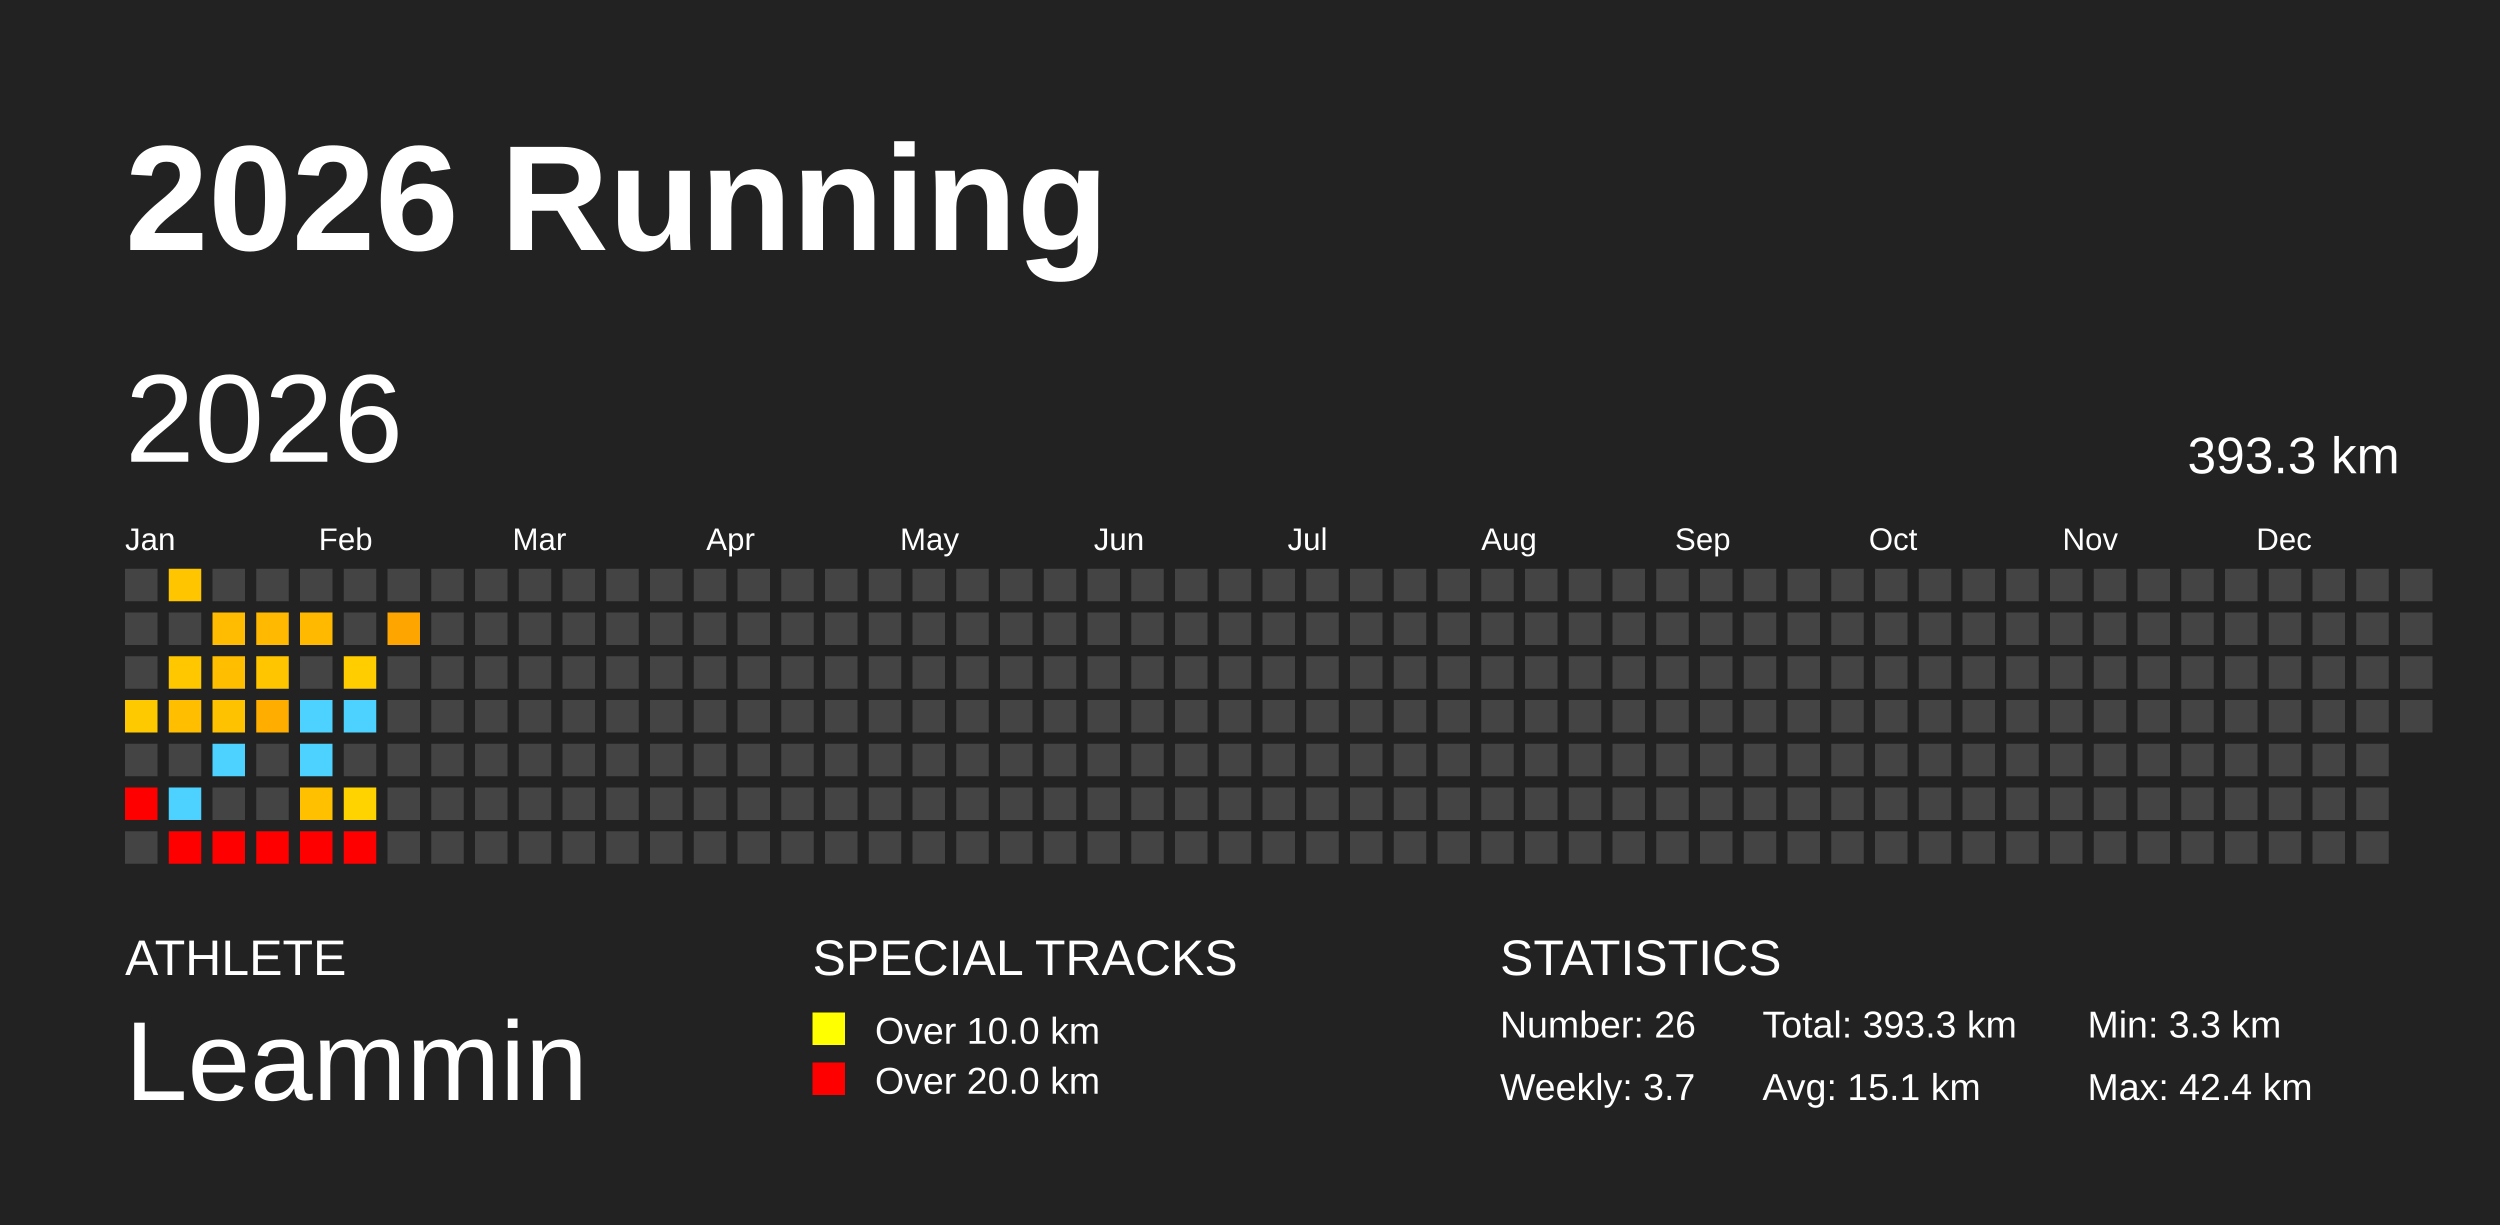
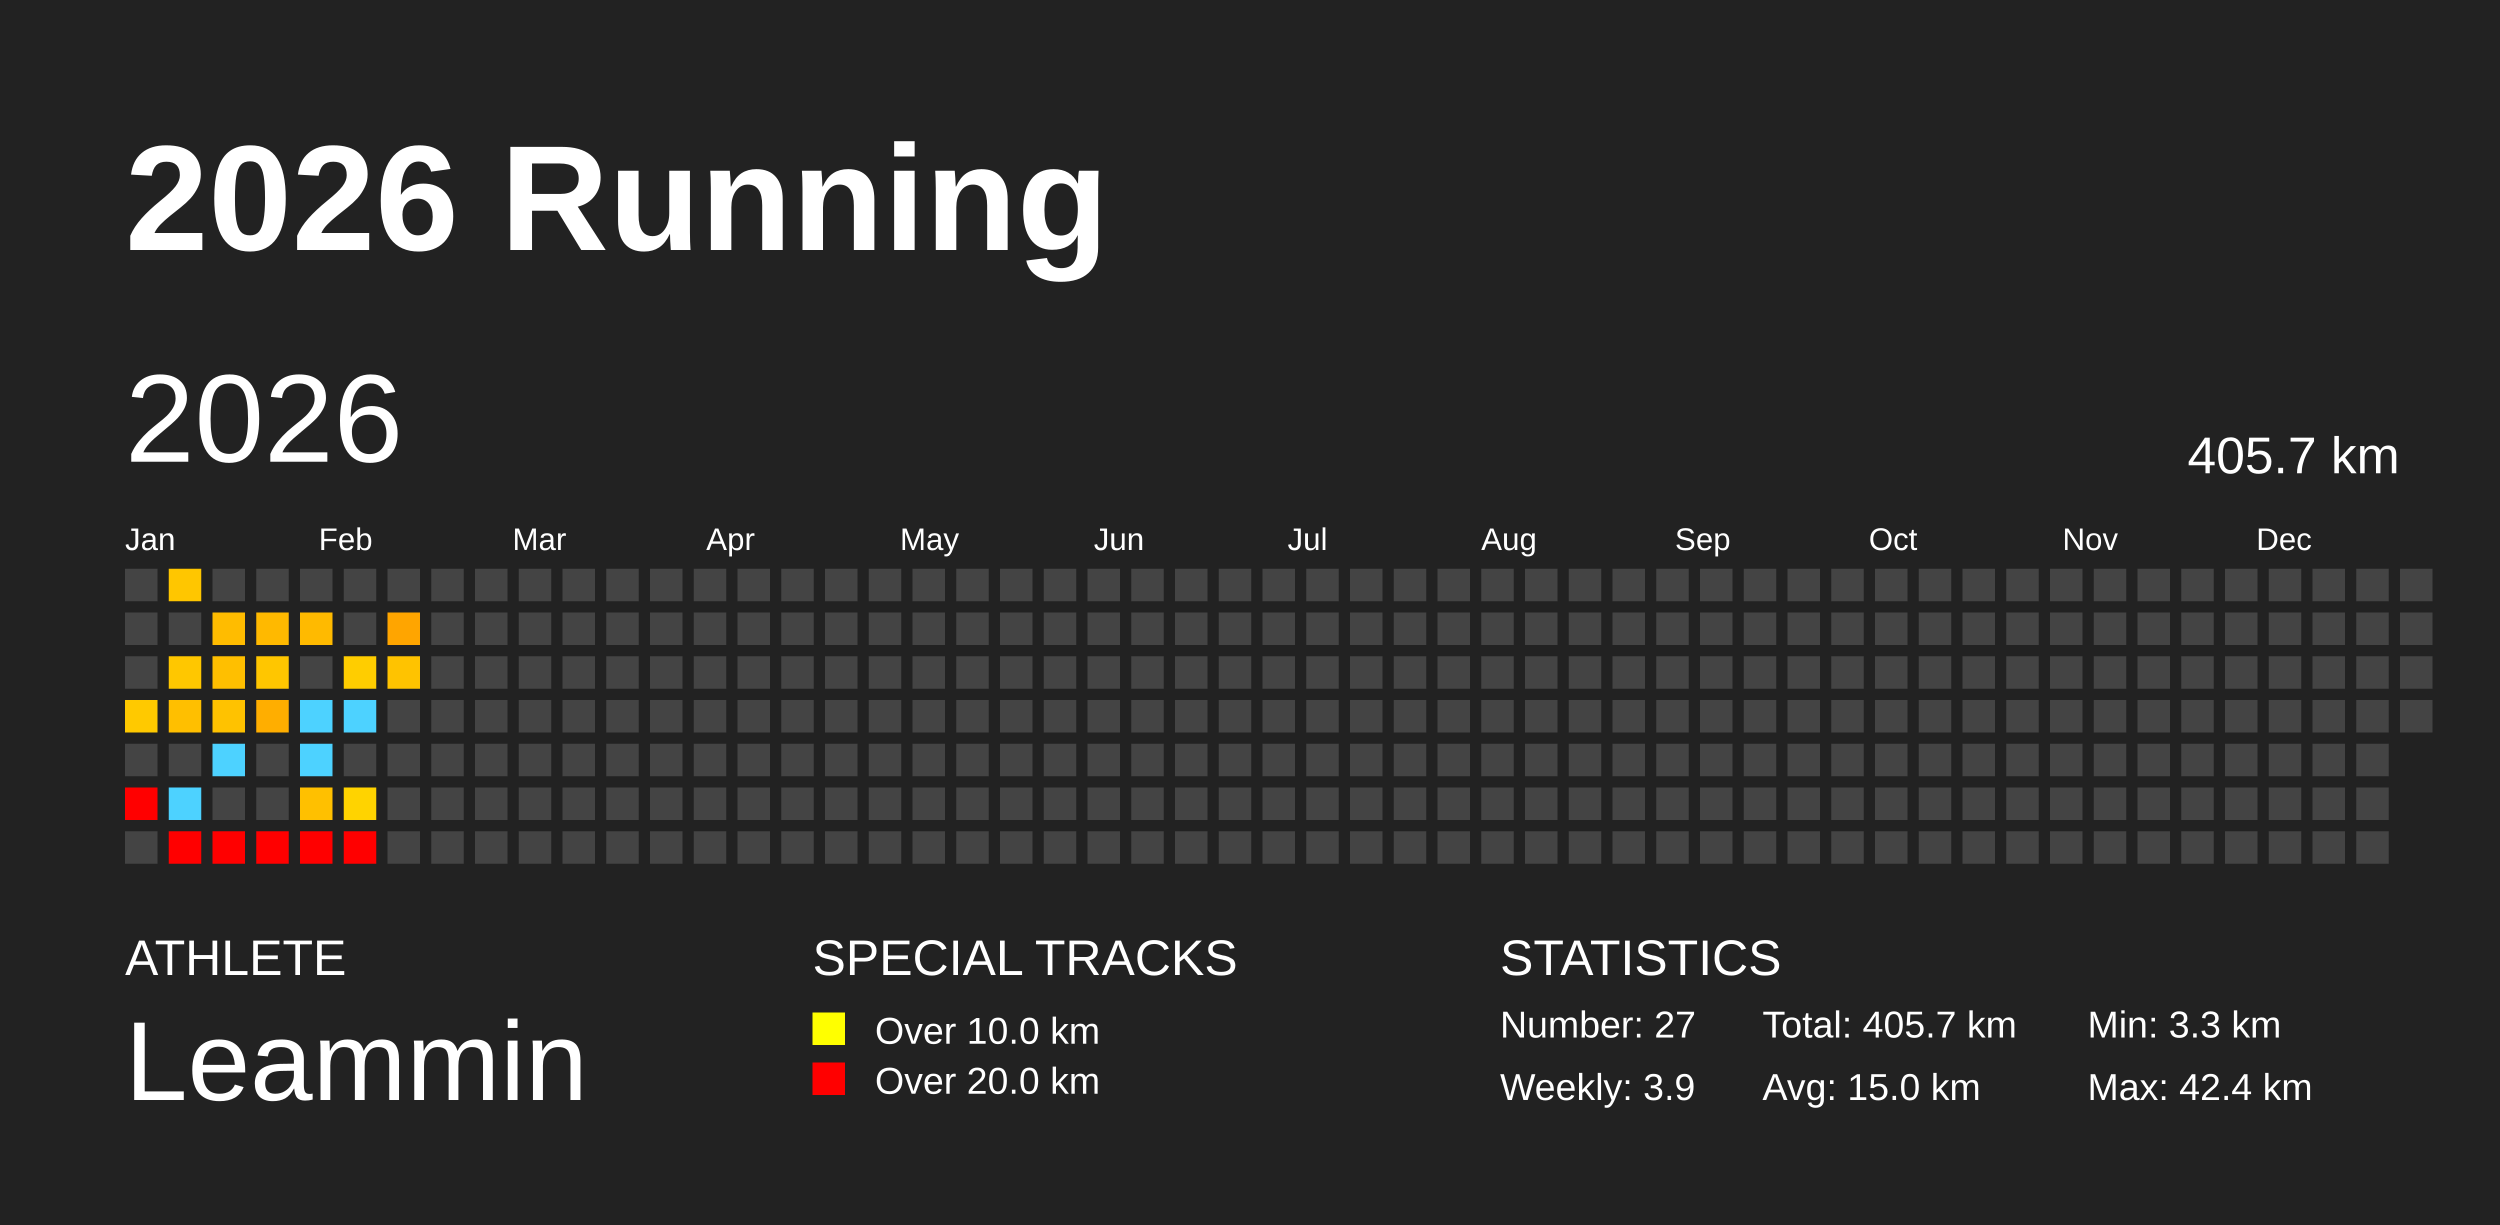
<svg xmlns="http://www.w3.org/2000/svg" baseProfile="full" height="98mm" version="1.1" viewBox="0,0,200,98" width="200mm">
  <defs />
  <rect fill="#222222" height="98" width="200" x="0" y="0" />
  <text fill="#FFFFFF" style="font-size:12px; font-family:Arial; font-weight:bold;" x="10" y="20">2026 Running</text>
  <text fill="#FFFFFF" style="font-size:4px; font-family:Arial" x="10" y="78">ATHLETE</text>
  <text fill="#FFFFFF" style="font-size:9px; font-family:Arial" x="10" y="88">Leammin</text>
  <text fill="#FFFFFF" style="font-size:4px; font-family:Arial" x="65" y="78">SPECIAL TRACKS</text>
  <rect fill="yellow" height="2.6" width="2.6" x="65" y="81" />
  <text fill="#FFFFFF" style="font-size:3px; font-family:Arial" x="70" y="83.5">Over 10.0 km</text>
  <rect fill="red" height="2.6" width="2.6" x="65" y="85" />
  <text fill="#FFFFFF" style="font-size:3px; font-family:Arial" x="70" y="87.5">Over 20.0 km</text>
  <text fill="#FFFFFF" style="font-size:4px; font-family:Arial" x="120" y="78">STATISTICS</text>
-   <text fill="#FFFFFF" style="font-size:3px; font-family:Arial" x="120" y="83">Number: 26</text>
-   <text fill="#FFFFFF" style="font-size:3px; font-family:Arial" x="120" y="88">Weekly: 3.7</text>
-   <text fill="#FFFFFF" style="font-size:3px; font-family:Arial" x="141" y="83">Total: 393.3 km</text>
-   <text fill="#FFFFFF" style="font-size:3px; font-family:Arial" x="141" y="88">Avg: 15.1 km</text>
+   <text fill="#FFFFFF" style="font-size:3px; font-family:Arial" x="120" y="83">Number: 27</text>
+   <text fill="#FFFFFF" style="font-size:3px; font-family:Arial" x="120" y="88">Weekly: 3.9</text>
+   <text fill="#FFFFFF" style="font-size:3px; font-family:Arial" x="141" y="83">Total: 405.7 km</text>
+   <text fill="#FFFFFF" style="font-size:3px; font-family:Arial" x="141" y="88">Avg: 15.0 km</text>
  <text fill="#FFFFFF" style="font-size:3px; font-family:Arial" x="167" y="83">Min: 3.3 km</text>
  <text fill="#FFFFFF" style="font-size:3px; font-family:Arial" x="167" y="88">Max: 42.4 km</text>
  <text dominant-baseline="hanging" fill="#FFFFFF" style="font-size:10.0px; font-family:Arial;" x="10" y="30">2026</text>
-   <text dominant-baseline="hanging" fill="#FFFFFF" style="font-size:4.125px; font-family:Arial;" x="175" y="35">393.3 km</text>
+   <text dominant-baseline="hanging" fill="#FFFFFF" style="font-size:4.125px; font-family:Arial;" x="175" y="35">405.7 km</text>
  <text fill="#FFFFFF" style="font-size:2.5px; font-family:Arial" x="10.0" y="44">Jan</text>
  <text fill="#FFFFFF" style="font-size:2.5px; font-family:Arial" x="25.5" y="44">Feb</text>
  <text fill="#FFFFFF" style="font-size:2.5px; font-family:Arial" x="41.0" y="44">Mar</text>
  <text fill="#FFFFFF" style="font-size:2.5px; font-family:Arial" x="56.5" y="44">Apr</text>
  <text fill="#FFFFFF" style="font-size:2.5px; font-family:Arial" x="72.0" y="44">May</text>
  <text fill="#FFFFFF" style="font-size:2.5px; font-family:Arial" x="87.5" y="44">Jun</text>
  <text fill="#FFFFFF" style="font-size:2.5px; font-family:Arial" x="103.0" y="44">Jul</text>
  <text fill="#FFFFFF" style="font-size:2.5px; font-family:Arial" x="118.5" y="44">Aug</text>
  <text fill="#FFFFFF" style="font-size:2.5px; font-family:Arial" x="134.0" y="44">Sep</text>
  <text fill="#FFFFFF" style="font-size:2.5px; font-family:Arial" x="149.5" y="44">Oct</text>
  <text fill="#FFFFFF" style="font-size:2.5px; font-family:Arial" x="165.0" y="44">Nov</text>
  <text fill="#FFFFFF" style="font-size:2.5px; font-family:Arial" x="180.5" y="44">Dec</text>
  <rect fill="#444444" height="2.6" width="2.6" x="10.0" y="45.5" />
  <rect fill="#444444" height="2.6" width="2.6" x="10.0" y="49.0" />
  <rect fill="#444444" height="2.6" width="2.6" x="10.0" y="52.5" />
  <rect fill="#ffc900" height="2.6" width="2.6" x="10.0" y="56.0" />
  <rect fill="#444444" height="2.6" width="2.6" x="10.0" y="59.5" />
  <rect fill="red" height="2.6" width="2.6" x="10.0" y="63.0" />
  <rect fill="#444444" height="2.6" width="2.6" x="10.0" y="66.5" />
  <rect fill="#ffc600" height="2.6" width="2.6" x="13.5" y="45.5" />
  <rect fill="#444444" height="2.6" width="2.6" x="13.5" y="49.0" />
  <rect fill="#ffc700" height="2.6" width="2.6" x="13.5" y="52.5" />
  <rect fill="#ffbf00" height="2.6" width="2.6" x="13.5" y="56.0" />
  <rect fill="#444444" height="2.6" width="2.6" x="13.5" y="59.5" />
  <rect fill="#4dd2ff" height="2.6" width="2.6" x="13.5" y="63.0" />
  <rect fill="red" height="2.6" width="2.6" x="13.5" y="66.5" />
  <rect fill="#444444" height="2.6" width="2.6" x="17.0" y="45.5" />
  <rect fill="#ffbc00" height="2.6" width="2.6" x="17.0" y="49.0" />
  <rect fill="#ffbf00" height="2.6" width="2.6" x="17.0" y="52.5" />
  <rect fill="#ffc200" height="2.6" width="2.6" x="17.0" y="56.0" />
  <rect fill="#4dd2ff" height="2.6" width="2.6" x="17.0" y="59.5" />
  <rect fill="#444444" height="2.6" width="2.6" x="17.0" y="63.0" />
  <rect fill="red" height="2.6" width="2.6" x="17.0" y="66.5" />
  <rect fill="#444444" height="2.6" width="2.6" x="20.5" y="45.5" />
  <rect fill="#ffb900" height="2.6" width="2.6" x="20.5" y="49.0" />
  <rect fill="#ffc600" height="2.6" width="2.6" x="20.5" y="52.5" />
  <rect fill="#ffae00" height="2.6" width="2.6" x="20.5" y="56.0" />
  <rect fill="#444444" height="2.6" width="2.6" x="20.5" y="59.5" />
  <rect fill="#444444" height="2.6" width="2.6" x="20.5" y="63.0" />
  <rect fill="red" height="2.6" width="2.6" x="20.5" y="66.5" />
  <rect fill="#444444" height="2.6" width="2.6" x="24.0" y="45.5" />
  <rect fill="#ffba00" height="2.6" width="2.6" x="24.0" y="49.0" />
  <rect fill="#444444" height="2.6" width="2.6" x="24.0" y="52.5" />
  <rect fill="#4dd2ff" height="2.6" width="2.6" x="24.0" y="56.0" />
  <rect fill="#4dd2ff" height="2.6" width="2.6" x="24.0" y="59.5" />
  <rect fill="#ffc000" height="2.6" width="2.6" x="24.0" y="63.0" />
  <rect fill="red" height="2.6" width="2.6" x="24.0" y="66.5" />
  <rect fill="#444444" height="2.6" width="2.6" x="27.5" y="45.5" />
  <rect fill="#444444" height="2.6" width="2.6" x="27.5" y="49.0" />
  <rect fill="#ffcd00" height="2.6" width="2.6" x="27.5" y="52.5" />
  <rect fill="#4dd2ff" height="2.6" width="2.6" x="27.5" y="56.0" />
  <rect fill="#444444" height="2.6" width="2.6" x="27.5" y="59.5" />
  <rect fill="#ffd300" height="2.6" width="2.6" x="27.5" y="63.0" />
  <rect fill="red" height="2.6" width="2.6" x="27.5" y="66.5" />
  <rect fill="#444444" height="2.6" width="2.6" x="31.0" y="45.5" />
  <rect fill="#ffa500" height="2.6" width="2.6" x="31.0" y="49.0" />
-   <rect fill="#444444" height="2.6" width="2.6" x="31.0" y="52.5" />
+   <rect fill="#ffc300" height="2.6" width="2.6" x="31.0" y="52.5" />
  <rect fill="#444444" height="2.6" width="2.6" x="31.0" y="56.0" />
  <rect fill="#444444" height="2.6" width="2.6" x="31.0" y="59.5" />
  <rect fill="#444444" height="2.6" width="2.6" x="31.0" y="63.0" />
  <rect fill="#444444" height="2.6" width="2.6" x="31.0" y="66.5" />
  <rect fill="#444444" height="2.6" width="2.6" x="34.5" y="45.5" />
  <rect fill="#444444" height="2.6" width="2.6" x="34.5" y="49.0" />
  <rect fill="#444444" height="2.6" width="2.6" x="34.5" y="52.5" />
  <rect fill="#444444" height="2.6" width="2.6" x="34.5" y="56.0" />
  <rect fill="#444444" height="2.6" width="2.6" x="34.5" y="59.5" />
  <rect fill="#444444" height="2.6" width="2.6" x="34.5" y="63.0" />
  <rect fill="#444444" height="2.6" width="2.6" x="34.5" y="66.5" />
  <rect fill="#444444" height="2.6" width="2.6" x="38.0" y="45.5" />
  <rect fill="#444444" height="2.6" width="2.6" x="38.0" y="49.0" />
  <rect fill="#444444" height="2.6" width="2.6" x="38.0" y="52.5" />
  <rect fill="#444444" height="2.6" width="2.6" x="38.0" y="56.0" />
  <rect fill="#444444" height="2.6" width="2.6" x="38.0" y="59.5" />
  <rect fill="#444444" height="2.6" width="2.6" x="38.0" y="63.0" />
  <rect fill="#444444" height="2.6" width="2.6" x="38.0" y="66.5" />
  <rect fill="#444444" height="2.6" width="2.6" x="41.5" y="45.5" />
  <rect fill="#444444" height="2.6" width="2.6" x="41.5" y="49.0" />
  <rect fill="#444444" height="2.6" width="2.6" x="41.5" y="52.5" />
  <rect fill="#444444" height="2.6" width="2.6" x="41.5" y="56.0" />
  <rect fill="#444444" height="2.6" width="2.6" x="41.5" y="59.5" />
  <rect fill="#444444" height="2.6" width="2.6" x="41.5" y="63.0" />
  <rect fill="#444444" height="2.6" width="2.6" x="41.5" y="66.5" />
  <rect fill="#444444" height="2.6" width="2.6" x="45.0" y="45.5" />
  <rect fill="#444444" height="2.6" width="2.6" x="45.0" y="49.0" />
  <rect fill="#444444" height="2.6" width="2.6" x="45.0" y="52.5" />
  <rect fill="#444444" height="2.6" width="2.6" x="45.0" y="56.0" />
  <rect fill="#444444" height="2.6" width="2.6" x="45.0" y="59.5" />
  <rect fill="#444444" height="2.6" width="2.6" x="45.0" y="63.0" />
  <rect fill="#444444" height="2.6" width="2.6" x="45.0" y="66.5" />
  <rect fill="#444444" height="2.6" width="2.6" x="48.5" y="45.5" />
  <rect fill="#444444" height="2.6" width="2.6" x="48.5" y="49.0" />
  <rect fill="#444444" height="2.6" width="2.6" x="48.5" y="52.5" />
  <rect fill="#444444" height="2.6" width="2.6" x="48.5" y="56.0" />
  <rect fill="#444444" height="2.6" width="2.6" x="48.5" y="59.5" />
  <rect fill="#444444" height="2.6" width="2.6" x="48.5" y="63.0" />
  <rect fill="#444444" height="2.6" width="2.6" x="48.5" y="66.5" />
  <rect fill="#444444" height="2.6" width="2.6" x="52.0" y="45.5" />
  <rect fill="#444444" height="2.6" width="2.6" x="52.0" y="49.0" />
  <rect fill="#444444" height="2.6" width="2.6" x="52.0" y="52.5" />
  <rect fill="#444444" height="2.6" width="2.6" x="52.0" y="56.0" />
  <rect fill="#444444" height="2.6" width="2.6" x="52.0" y="59.5" />
  <rect fill="#444444" height="2.6" width="2.6" x="52.0" y="63.0" />
  <rect fill="#444444" height="2.6" width="2.6" x="52.0" y="66.5" />
  <rect fill="#444444" height="2.6" width="2.6" x="55.5" y="45.5" />
  <rect fill="#444444" height="2.6" width="2.6" x="55.5" y="49.0" />
  <rect fill="#444444" height="2.6" width="2.6" x="55.5" y="52.5" />
  <rect fill="#444444" height="2.6" width="2.6" x="55.5" y="56.0" />
  <rect fill="#444444" height="2.6" width="2.6" x="55.5" y="59.5" />
  <rect fill="#444444" height="2.6" width="2.6" x="55.5" y="63.0" />
  <rect fill="#444444" height="2.6" width="2.6" x="55.5" y="66.5" />
  <rect fill="#444444" height="2.6" width="2.6" x="59.0" y="45.5" />
  <rect fill="#444444" height="2.6" width="2.6" x="59.0" y="49.0" />
  <rect fill="#444444" height="2.6" width="2.6" x="59.0" y="52.5" />
  <rect fill="#444444" height="2.6" width="2.6" x="59.0" y="56.0" />
  <rect fill="#444444" height="2.6" width="2.6" x="59.0" y="59.5" />
  <rect fill="#444444" height="2.6" width="2.6" x="59.0" y="63.0" />
  <rect fill="#444444" height="2.6" width="2.6" x="59.0" y="66.5" />
  <rect fill="#444444" height="2.6" width="2.6" x="62.5" y="45.5" />
  <rect fill="#444444" height="2.6" width="2.6" x="62.5" y="49.0" />
  <rect fill="#444444" height="2.6" width="2.6" x="62.5" y="52.5" />
  <rect fill="#444444" height="2.6" width="2.6" x="62.5" y="56.0" />
  <rect fill="#444444" height="2.6" width="2.6" x="62.5" y="59.5" />
  <rect fill="#444444" height="2.6" width="2.6" x="62.5" y="63.0" />
  <rect fill="#444444" height="2.6" width="2.6" x="62.5" y="66.5" />
  <rect fill="#444444" height="2.6" width="2.6" x="66.0" y="45.5" />
  <rect fill="#444444" height="2.6" width="2.6" x="66.0" y="49.0" />
  <rect fill="#444444" height="2.6" width="2.6" x="66.0" y="52.5" />
  <rect fill="#444444" height="2.6" width="2.6" x="66.0" y="56.0" />
  <rect fill="#444444" height="2.6" width="2.6" x="66.0" y="59.5" />
  <rect fill="#444444" height="2.6" width="2.6" x="66.0" y="63.0" />
  <rect fill="#444444" height="2.6" width="2.6" x="66.0" y="66.5" />
  <rect fill="#444444" height="2.6" width="2.6" x="69.5" y="45.5" />
  <rect fill="#444444" height="2.6" width="2.6" x="69.5" y="49.0" />
  <rect fill="#444444" height="2.6" width="2.6" x="69.5" y="52.5" />
  <rect fill="#444444" height="2.6" width="2.6" x="69.5" y="56.0" />
  <rect fill="#444444" height="2.6" width="2.6" x="69.5" y="59.5" />
  <rect fill="#444444" height="2.6" width="2.6" x="69.5" y="63.0" />
  <rect fill="#444444" height="2.6" width="2.6" x="69.5" y="66.5" />
  <rect fill="#444444" height="2.6" width="2.6" x="73.0" y="45.5" />
  <rect fill="#444444" height="2.6" width="2.6" x="73.0" y="49.0" />
  <rect fill="#444444" height="2.6" width="2.6" x="73.0" y="52.5" />
  <rect fill="#444444" height="2.6" width="2.6" x="73.0" y="56.0" />
  <rect fill="#444444" height="2.6" width="2.6" x="73.0" y="59.5" />
  <rect fill="#444444" height="2.6" width="2.6" x="73.0" y="63.0" />
  <rect fill="#444444" height="2.6" width="2.6" x="73.0" y="66.5" />
  <rect fill="#444444" height="2.6" width="2.6" x="76.5" y="45.5" />
  <rect fill="#444444" height="2.6" width="2.6" x="76.5" y="49.0" />
  <rect fill="#444444" height="2.6" width="2.6" x="76.5" y="52.5" />
  <rect fill="#444444" height="2.6" width="2.6" x="76.5" y="56.0" />
  <rect fill="#444444" height="2.6" width="2.6" x="76.5" y="59.5" />
  <rect fill="#444444" height="2.6" width="2.6" x="76.5" y="63.0" />
  <rect fill="#444444" height="2.6" width="2.6" x="76.5" y="66.5" />
  <rect fill="#444444" height="2.6" width="2.6" x="80.0" y="45.5" />
  <rect fill="#444444" height="2.6" width="2.6" x="80.0" y="49.0" />
  <rect fill="#444444" height="2.6" width="2.6" x="80.0" y="52.5" />
  <rect fill="#444444" height="2.6" width="2.6" x="80.0" y="56.0" />
  <rect fill="#444444" height="2.6" width="2.6" x="80.0" y="59.5" />
  <rect fill="#444444" height="2.6" width="2.6" x="80.0" y="63.0" />
  <rect fill="#444444" height="2.6" width="2.6" x="80.0" y="66.5" />
  <rect fill="#444444" height="2.6" width="2.6" x="83.5" y="45.5" />
  <rect fill="#444444" height="2.6" width="2.6" x="83.5" y="49.0" />
  <rect fill="#444444" height="2.6" width="2.6" x="83.5" y="52.5" />
  <rect fill="#444444" height="2.6" width="2.6" x="83.5" y="56.0" />
  <rect fill="#444444" height="2.6" width="2.6" x="83.5" y="59.5" />
  <rect fill="#444444" height="2.6" width="2.6" x="83.5" y="63.0" />
  <rect fill="#444444" height="2.6" width="2.6" x="83.5" y="66.5" />
  <rect fill="#444444" height="2.6" width="2.6" x="87.0" y="45.5" />
  <rect fill="#444444" height="2.6" width="2.6" x="87.0" y="49.0" />
  <rect fill="#444444" height="2.6" width="2.6" x="87.0" y="52.5" />
  <rect fill="#444444" height="2.6" width="2.6" x="87.0" y="56.0" />
  <rect fill="#444444" height="2.6" width="2.6" x="87.0" y="59.5" />
  <rect fill="#444444" height="2.6" width="2.6" x="87.0" y="63.0" />
  <rect fill="#444444" height="2.6" width="2.6" x="87.0" y="66.5" />
  <rect fill="#444444" height="2.6" width="2.6" x="90.5" y="45.5" />
  <rect fill="#444444" height="2.6" width="2.6" x="90.5" y="49.0" />
  <rect fill="#444444" height="2.6" width="2.6" x="90.5" y="52.5" />
  <rect fill="#444444" height="2.6" width="2.6" x="90.5" y="56.0" />
  <rect fill="#444444" height="2.6" width="2.6" x="90.5" y="59.5" />
  <rect fill="#444444" height="2.6" width="2.6" x="90.5" y="63.0" />
  <rect fill="#444444" height="2.6" width="2.6" x="90.5" y="66.5" />
  <rect fill="#444444" height="2.6" width="2.6" x="94.0" y="45.5" />
  <rect fill="#444444" height="2.6" width="2.6" x="94.0" y="49.0" />
  <rect fill="#444444" height="2.6" width="2.6" x="94.0" y="52.5" />
  <rect fill="#444444" height="2.6" width="2.6" x="94.0" y="56.0" />
  <rect fill="#444444" height="2.6" width="2.6" x="94.0" y="59.5" />
  <rect fill="#444444" height="2.6" width="2.6" x="94.0" y="63.0" />
  <rect fill="#444444" height="2.6" width="2.6" x="94.0" y="66.5" />
  <rect fill="#444444" height="2.6" width="2.6" x="97.5" y="45.5" />
  <rect fill="#444444" height="2.6" width="2.6" x="97.5" y="49.0" />
  <rect fill="#444444" height="2.6" width="2.6" x="97.5" y="52.5" />
  <rect fill="#444444" height="2.6" width="2.6" x="97.5" y="56.0" />
  <rect fill="#444444" height="2.6" width="2.6" x="97.5" y="59.5" />
  <rect fill="#444444" height="2.6" width="2.6" x="97.5" y="63.0" />
  <rect fill="#444444" height="2.6" width="2.6" x="97.5" y="66.5" />
  <rect fill="#444444" height="2.6" width="2.6" x="101.0" y="45.5" />
  <rect fill="#444444" height="2.6" width="2.6" x="101.0" y="49.0" />
  <rect fill="#444444" height="2.6" width="2.6" x="101.0" y="52.5" />
  <rect fill="#444444" height="2.6" width="2.6" x="101.0" y="56.0" />
  <rect fill="#444444" height="2.6" width="2.6" x="101.0" y="59.5" />
  <rect fill="#444444" height="2.6" width="2.6" x="101.0" y="63.0" />
  <rect fill="#444444" height="2.6" width="2.6" x="101.0" y="66.5" />
  <rect fill="#444444" height="2.6" width="2.6" x="104.5" y="45.5" />
  <rect fill="#444444" height="2.6" width="2.6" x="104.5" y="49.0" />
  <rect fill="#444444" height="2.6" width="2.6" x="104.5" y="52.5" />
  <rect fill="#444444" height="2.6" width="2.6" x="104.5" y="56.0" />
  <rect fill="#444444" height="2.6" width="2.6" x="104.5" y="59.5" />
  <rect fill="#444444" height="2.6" width="2.6" x="104.5" y="63.0" />
  <rect fill="#444444" height="2.6" width="2.6" x="104.5" y="66.5" />
  <rect fill="#444444" height="2.6" width="2.6" x="108.0" y="45.5" />
  <rect fill="#444444" height="2.6" width="2.6" x="108.0" y="49.0" />
  <rect fill="#444444" height="2.6" width="2.6" x="108.0" y="52.5" />
  <rect fill="#444444" height="2.6" width="2.6" x="108.0" y="56.0" />
  <rect fill="#444444" height="2.6" width="2.6" x="108.0" y="59.5" />
  <rect fill="#444444" height="2.6" width="2.6" x="108.0" y="63.0" />
  <rect fill="#444444" height="2.6" width="2.6" x="108.0" y="66.5" />
  <rect fill="#444444" height="2.6" width="2.6" x="111.5" y="45.5" />
  <rect fill="#444444" height="2.6" width="2.6" x="111.5" y="49.0" />
  <rect fill="#444444" height="2.6" width="2.6" x="111.5" y="52.5" />
  <rect fill="#444444" height="2.6" width="2.6" x="111.5" y="56.0" />
  <rect fill="#444444" height="2.6" width="2.6" x="111.5" y="59.5" />
  <rect fill="#444444" height="2.6" width="2.6" x="111.5" y="63.0" />
  <rect fill="#444444" height="2.6" width="2.6" x="111.5" y="66.5" />
  <rect fill="#444444" height="2.6" width="2.6" x="115.0" y="45.5" />
  <rect fill="#444444" height="2.6" width="2.6" x="115.0" y="49.0" />
  <rect fill="#444444" height="2.6" width="2.6" x="115.0" y="52.5" />
  <rect fill="#444444" height="2.6" width="2.6" x="115.0" y="56.0" />
  <rect fill="#444444" height="2.6" width="2.6" x="115.0" y="59.5" />
  <rect fill="#444444" height="2.6" width="2.6" x="115.0" y="63.0" />
  <rect fill="#444444" height="2.6" width="2.6" x="115.0" y="66.5" />
  <rect fill="#444444" height="2.6" width="2.6" x="118.5" y="45.5" />
  <rect fill="#444444" height="2.6" width="2.6" x="118.5" y="49.0" />
  <rect fill="#444444" height="2.6" width="2.6" x="118.5" y="52.5" />
  <rect fill="#444444" height="2.6" width="2.6" x="118.5" y="56.0" />
  <rect fill="#444444" height="2.6" width="2.6" x="118.5" y="59.5" />
  <rect fill="#444444" height="2.6" width="2.6" x="118.5" y="63.0" />
  <rect fill="#444444" height="2.6" width="2.6" x="118.5" y="66.5" />
  <rect fill="#444444" height="2.6" width="2.6" x="122.0" y="45.5" />
  <rect fill="#444444" height="2.6" width="2.6" x="122.0" y="49.0" />
  <rect fill="#444444" height="2.6" width="2.6" x="122.0" y="52.5" />
  <rect fill="#444444" height="2.6" width="2.6" x="122.0" y="56.0" />
  <rect fill="#444444" height="2.6" width="2.6" x="122.0" y="59.5" />
  <rect fill="#444444" height="2.6" width="2.6" x="122.0" y="63.0" />
  <rect fill="#444444" height="2.6" width="2.6" x="122.0" y="66.5" />
  <rect fill="#444444" height="2.6" width="2.6" x="125.5" y="45.5" />
  <rect fill="#444444" height="2.6" width="2.6" x="125.5" y="49.0" />
  <rect fill="#444444" height="2.6" width="2.6" x="125.5" y="52.5" />
  <rect fill="#444444" height="2.6" width="2.6" x="125.5" y="56.0" />
  <rect fill="#444444" height="2.6" width="2.6" x="125.5" y="59.5" />
  <rect fill="#444444" height="2.6" width="2.6" x="125.5" y="63.0" />
  <rect fill="#444444" height="2.6" width="2.6" x="125.5" y="66.5" />
  <rect fill="#444444" height="2.6" width="2.6" x="129.0" y="45.5" />
  <rect fill="#444444" height="2.6" width="2.6" x="129.0" y="49.0" />
  <rect fill="#444444" height="2.6" width="2.6" x="129.0" y="52.5" />
  <rect fill="#444444" height="2.6" width="2.6" x="129.0" y="56.0" />
  <rect fill="#444444" height="2.6" width="2.6" x="129.0" y="59.5" />
  <rect fill="#444444" height="2.6" width="2.6" x="129.0" y="63.0" />
  <rect fill="#444444" height="2.6" width="2.6" x="129.0" y="66.5" />
  <rect fill="#444444" height="2.6" width="2.6" x="132.5" y="45.5" />
  <rect fill="#444444" height="2.6" width="2.6" x="132.5" y="49.0" />
  <rect fill="#444444" height="2.6" width="2.6" x="132.5" y="52.5" />
  <rect fill="#444444" height="2.6" width="2.6" x="132.5" y="56.0" />
  <rect fill="#444444" height="2.6" width="2.6" x="132.5" y="59.5" />
  <rect fill="#444444" height="2.6" width="2.6" x="132.5" y="63.0" />
  <rect fill="#444444" height="2.6" width="2.6" x="132.5" y="66.5" />
  <rect fill="#444444" height="2.6" width="2.6" x="136.0" y="45.5" />
  <rect fill="#444444" height="2.6" width="2.6" x="136.0" y="49.0" />
  <rect fill="#444444" height="2.6" width="2.6" x="136.0" y="52.5" />
  <rect fill="#444444" height="2.6" width="2.6" x="136.0" y="56.0" />
  <rect fill="#444444" height="2.6" width="2.6" x="136.0" y="59.5" />
  <rect fill="#444444" height="2.6" width="2.6" x="136.0" y="63.0" />
  <rect fill="#444444" height="2.6" width="2.6" x="136.0" y="66.5" />
  <rect fill="#444444" height="2.6" width="2.6" x="139.5" y="45.5" />
  <rect fill="#444444" height="2.6" width="2.6" x="139.5" y="49.0" />
  <rect fill="#444444" height="2.6" width="2.6" x="139.5" y="52.5" />
  <rect fill="#444444" height="2.6" width="2.6" x="139.5" y="56.0" />
  <rect fill="#444444" height="2.6" width="2.6" x="139.5" y="59.5" />
  <rect fill="#444444" height="2.6" width="2.6" x="139.5" y="63.0" />
  <rect fill="#444444" height="2.6" width="2.6" x="139.5" y="66.5" />
  <rect fill="#444444" height="2.6" width="2.6" x="143.0" y="45.5" />
  <rect fill="#444444" height="2.6" width="2.6" x="143.0" y="49.0" />
  <rect fill="#444444" height="2.6" width="2.6" x="143.0" y="52.5" />
  <rect fill="#444444" height="2.6" width="2.6" x="143.0" y="56.0" />
  <rect fill="#444444" height="2.6" width="2.6" x="143.0" y="59.5" />
  <rect fill="#444444" height="2.6" width="2.6" x="143.0" y="63.0" />
  <rect fill="#444444" height="2.6" width="2.6" x="143.0" y="66.5" />
  <rect fill="#444444" height="2.6" width="2.6" x="146.5" y="45.5" />
  <rect fill="#444444" height="2.6" width="2.6" x="146.5" y="49.0" />
  <rect fill="#444444" height="2.6" width="2.6" x="146.5" y="52.5" />
  <rect fill="#444444" height="2.6" width="2.6" x="146.5" y="56.0" />
  <rect fill="#444444" height="2.6" width="2.6" x="146.5" y="59.5" />
  <rect fill="#444444" height="2.6" width="2.6" x="146.5" y="63.0" />
  <rect fill="#444444" height="2.6" width="2.6" x="146.5" y="66.5" />
  <rect fill="#444444" height="2.6" width="2.6" x="150.0" y="45.5" />
  <rect fill="#444444" height="2.6" width="2.6" x="150.0" y="49.0" />
  <rect fill="#444444" height="2.6" width="2.6" x="150.0" y="52.5" />
  <rect fill="#444444" height="2.6" width="2.6" x="150.0" y="56.0" />
  <rect fill="#444444" height="2.6" width="2.6" x="150.0" y="59.5" />
  <rect fill="#444444" height="2.6" width="2.6" x="150.0" y="63.0" />
  <rect fill="#444444" height="2.6" width="2.6" x="150.0" y="66.5" />
  <rect fill="#444444" height="2.6" width="2.6" x="153.5" y="45.5" />
  <rect fill="#444444" height="2.6" width="2.6" x="153.5" y="49.0" />
  <rect fill="#444444" height="2.6" width="2.6" x="153.5" y="52.5" />
  <rect fill="#444444" height="2.6" width="2.6" x="153.5" y="56.0" />
  <rect fill="#444444" height="2.6" width="2.6" x="153.5" y="59.5" />
  <rect fill="#444444" height="2.6" width="2.6" x="153.5" y="63.0" />
  <rect fill="#444444" height="2.6" width="2.6" x="153.5" y="66.5" />
  <rect fill="#444444" height="2.6" width="2.6" x="157.0" y="45.5" />
  <rect fill="#444444" height="2.6" width="2.6" x="157.0" y="49.0" />
  <rect fill="#444444" height="2.6" width="2.6" x="157.0" y="52.5" />
  <rect fill="#444444" height="2.6" width="2.6" x="157.0" y="56.0" />
  <rect fill="#444444" height="2.6" width="2.6" x="157.0" y="59.5" />
  <rect fill="#444444" height="2.6" width="2.6" x="157.0" y="63.0" />
  <rect fill="#444444" height="2.6" width="2.6" x="157.0" y="66.5" />
  <rect fill="#444444" height="2.6" width="2.6" x="160.5" y="45.5" />
  <rect fill="#444444" height="2.6" width="2.6" x="160.5" y="49.0" />
  <rect fill="#444444" height="2.6" width="2.6" x="160.5" y="52.5" />
  <rect fill="#444444" height="2.6" width="2.6" x="160.5" y="56.0" />
  <rect fill="#444444" height="2.6" width="2.6" x="160.5" y="59.5" />
  <rect fill="#444444" height="2.6" width="2.6" x="160.5" y="63.0" />
  <rect fill="#444444" height="2.6" width="2.6" x="160.5" y="66.5" />
  <rect fill="#444444" height="2.6" width="2.6" x="164.0" y="45.5" />
  <rect fill="#444444" height="2.6" width="2.6" x="164.0" y="49.0" />
  <rect fill="#444444" height="2.6" width="2.6" x="164.0" y="52.5" />
  <rect fill="#444444" height="2.6" width="2.6" x="164.0" y="56.0" />
  <rect fill="#444444" height="2.6" width="2.6" x="164.0" y="59.5" />
  <rect fill="#444444" height="2.6" width="2.6" x="164.0" y="63.0" />
  <rect fill="#444444" height="2.6" width="2.6" x="164.0" y="66.5" />
  <rect fill="#444444" height="2.6" width="2.6" x="167.5" y="45.5" />
  <rect fill="#444444" height="2.6" width="2.6" x="167.5" y="49.0" />
  <rect fill="#444444" height="2.6" width="2.6" x="167.5" y="52.5" />
  <rect fill="#444444" height="2.6" width="2.6" x="167.5" y="56.0" />
  <rect fill="#444444" height="2.6" width="2.6" x="167.5" y="59.5" />
  <rect fill="#444444" height="2.6" width="2.6" x="167.5" y="63.0" />
  <rect fill="#444444" height="2.6" width="2.6" x="167.5" y="66.5" />
  <rect fill="#444444" height="2.6" width="2.6" x="171.0" y="45.5" />
  <rect fill="#444444" height="2.6" width="2.6" x="171.0" y="49.0" />
  <rect fill="#444444" height="2.6" width="2.6" x="171.0" y="52.5" />
  <rect fill="#444444" height="2.6" width="2.6" x="171.0" y="56.0" />
  <rect fill="#444444" height="2.6" width="2.6" x="171.0" y="59.5" />
  <rect fill="#444444" height="2.6" width="2.6" x="171.0" y="63.0" />
  <rect fill="#444444" height="2.6" width="2.6" x="171.0" y="66.5" />
  <rect fill="#444444" height="2.6" width="2.6" x="174.5" y="45.5" />
  <rect fill="#444444" height="2.6" width="2.6" x="174.5" y="49.0" />
  <rect fill="#444444" height="2.6" width="2.6" x="174.5" y="52.5" />
  <rect fill="#444444" height="2.6" width="2.6" x="174.5" y="56.0" />
  <rect fill="#444444" height="2.6" width="2.6" x="174.5" y="59.5" />
  <rect fill="#444444" height="2.6" width="2.6" x="174.5" y="63.0" />
  <rect fill="#444444" height="2.6" width="2.6" x="174.5" y="66.5" />
  <rect fill="#444444" height="2.6" width="2.6" x="178.0" y="45.5" />
  <rect fill="#444444" height="2.6" width="2.6" x="178.0" y="49.0" />
  <rect fill="#444444" height="2.6" width="2.6" x="178.0" y="52.5" />
  <rect fill="#444444" height="2.6" width="2.6" x="178.0" y="56.0" />
  <rect fill="#444444" height="2.6" width="2.6" x="178.0" y="59.5" />
  <rect fill="#444444" height="2.6" width="2.6" x="178.0" y="63.0" />
  <rect fill="#444444" height="2.6" width="2.6" x="178.0" y="66.5" />
  <rect fill="#444444" height="2.6" width="2.6" x="181.5" y="45.5" />
  <rect fill="#444444" height="2.6" width="2.6" x="181.5" y="49.0" />
  <rect fill="#444444" height="2.6" width="2.6" x="181.5" y="52.5" />
  <rect fill="#444444" height="2.6" width="2.6" x="181.5" y="56.0" />
  <rect fill="#444444" height="2.6" width="2.6" x="181.5" y="59.5" />
  <rect fill="#444444" height="2.6" width="2.6" x="181.5" y="63.0" />
  <rect fill="#444444" height="2.6" width="2.6" x="181.5" y="66.5" />
  <rect fill="#444444" height="2.6" width="2.6" x="185.0" y="45.5" />
  <rect fill="#444444" height="2.6" width="2.6" x="185.0" y="49.0" />
  <rect fill="#444444" height="2.6" width="2.6" x="185.0" y="52.5" />
  <rect fill="#444444" height="2.6" width="2.6" x="185.0" y="56.0" />
  <rect fill="#444444" height="2.6" width="2.6" x="185.0" y="59.5" />
  <rect fill="#444444" height="2.6" width="2.6" x="185.0" y="63.0" />
  <rect fill="#444444" height="2.6" width="2.6" x="185.0" y="66.5" />
  <rect fill="#444444" height="2.6" width="2.6" x="188.5" y="45.5" />
  <rect fill="#444444" height="2.6" width="2.6" x="188.5" y="49.0" />
  <rect fill="#444444" height="2.6" width="2.6" x="188.5" y="52.5" />
  <rect fill="#444444" height="2.6" width="2.6" x="188.5" y="56.0" />
  <rect fill="#444444" height="2.6" width="2.6" x="188.5" y="59.5" />
  <rect fill="#444444" height="2.6" width="2.6" x="188.5" y="63.0" />
  <rect fill="#444444" height="2.6" width="2.6" x="188.5" y="66.5" />
  <rect fill="#444444" height="2.6" width="2.6" x="192.0" y="45.5" />
  <rect fill="#444444" height="2.6" width="2.6" x="192.0" y="49.0" />
  <rect fill="#444444" height="2.6" width="2.6" x="192.0" y="52.5" />
  <rect fill="#444444" height="2.6" width="2.6" x="192.0" y="56.0" />
</svg>
